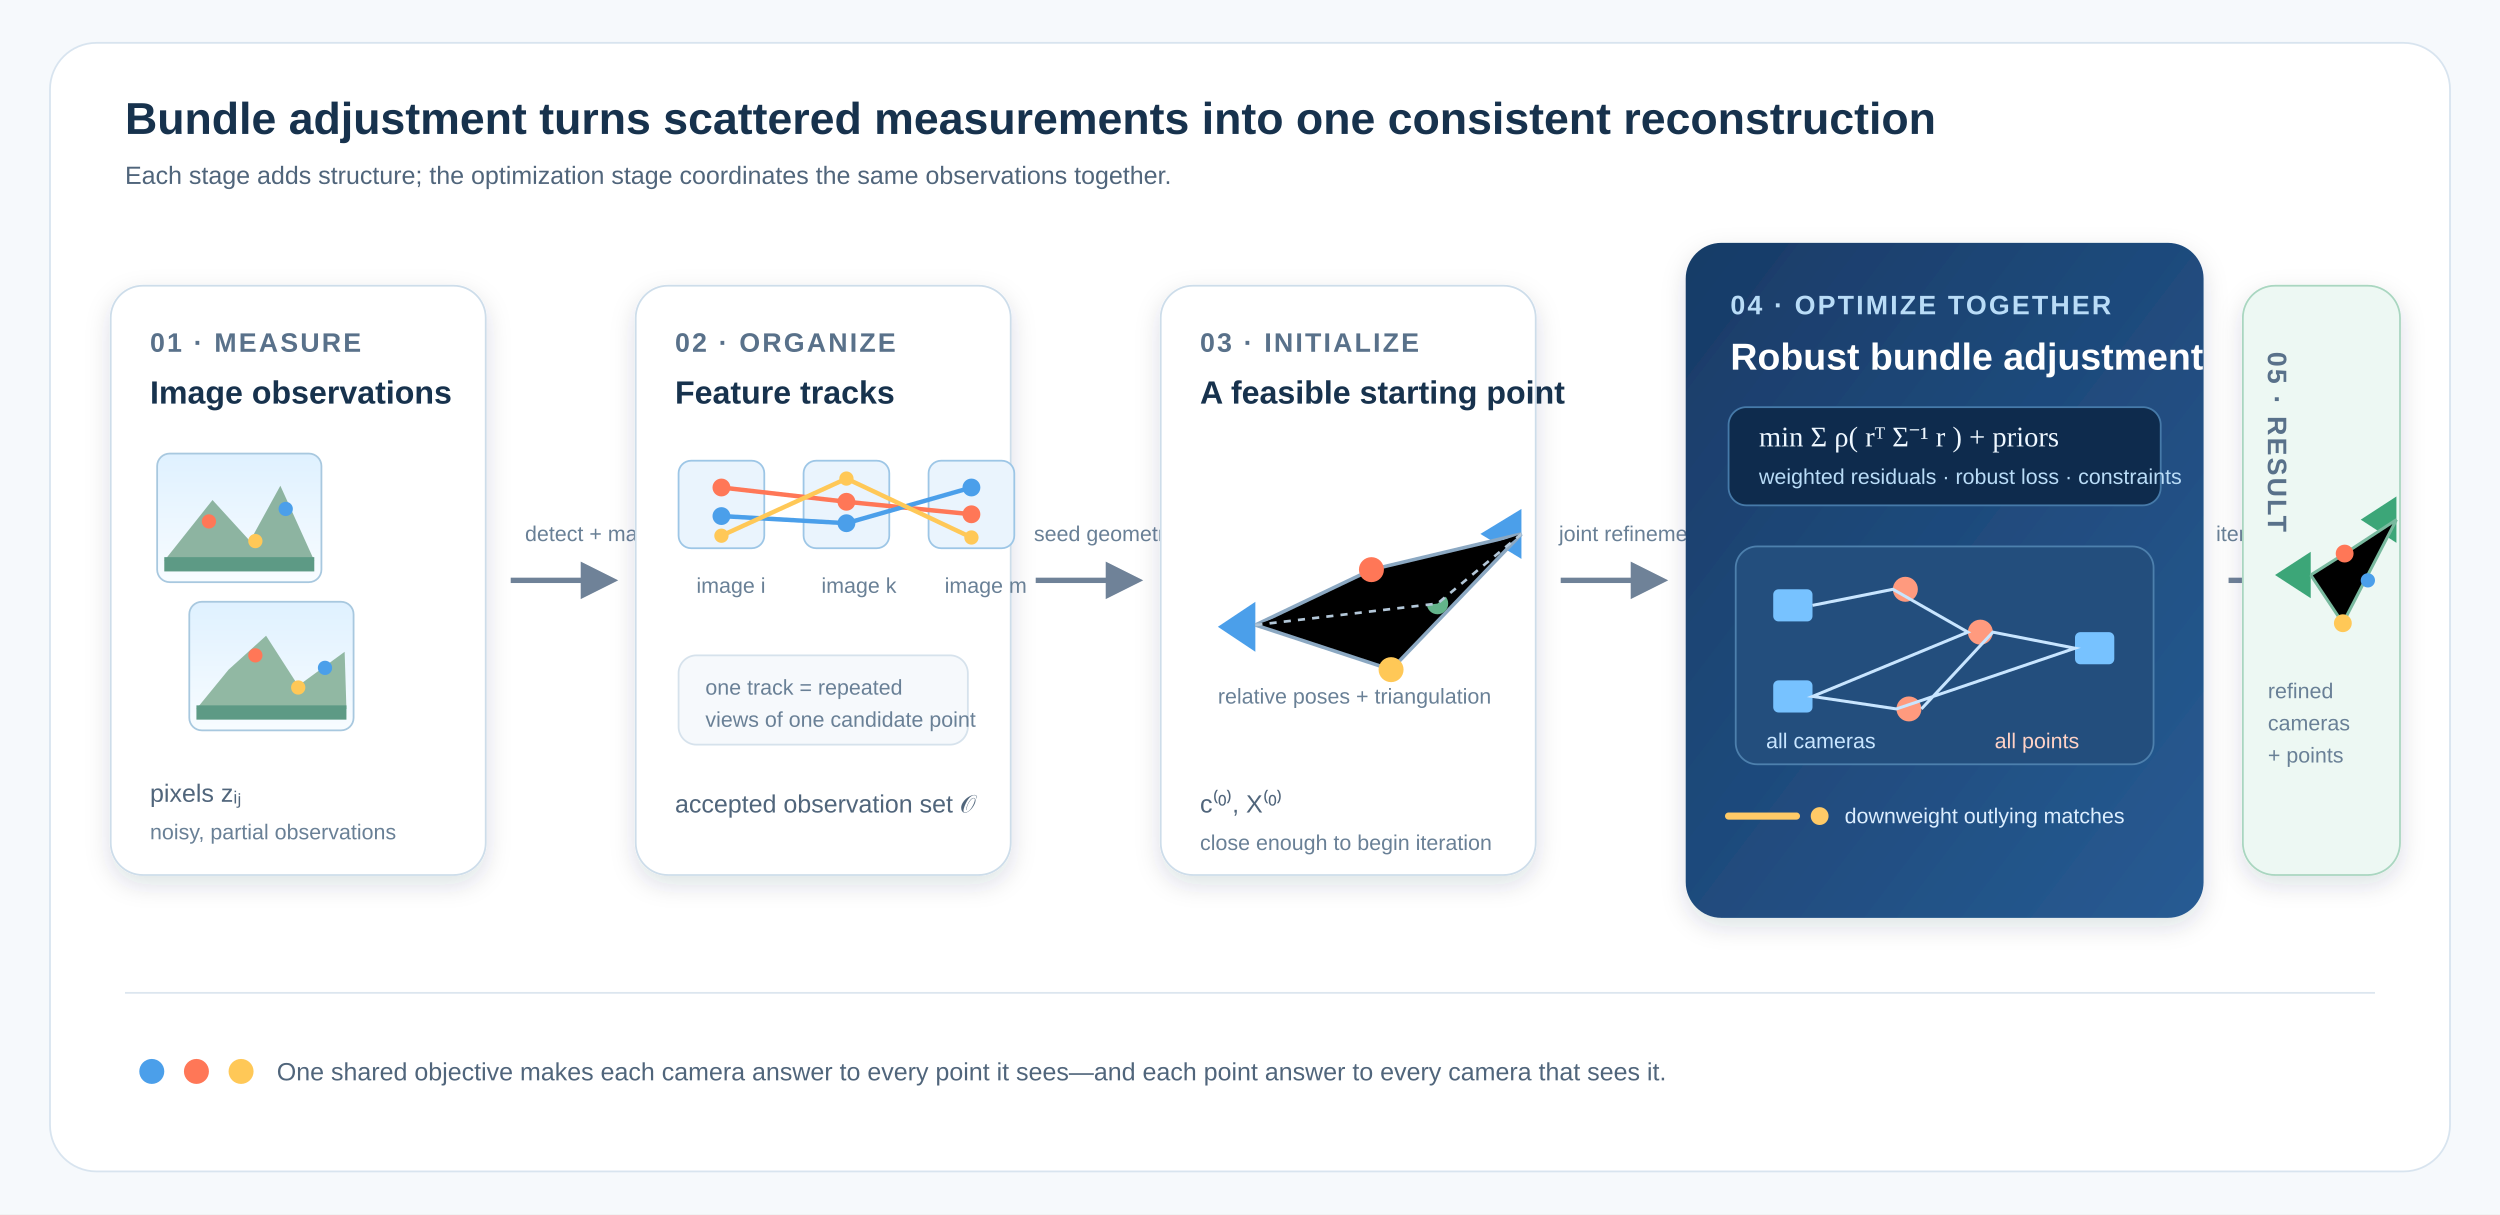
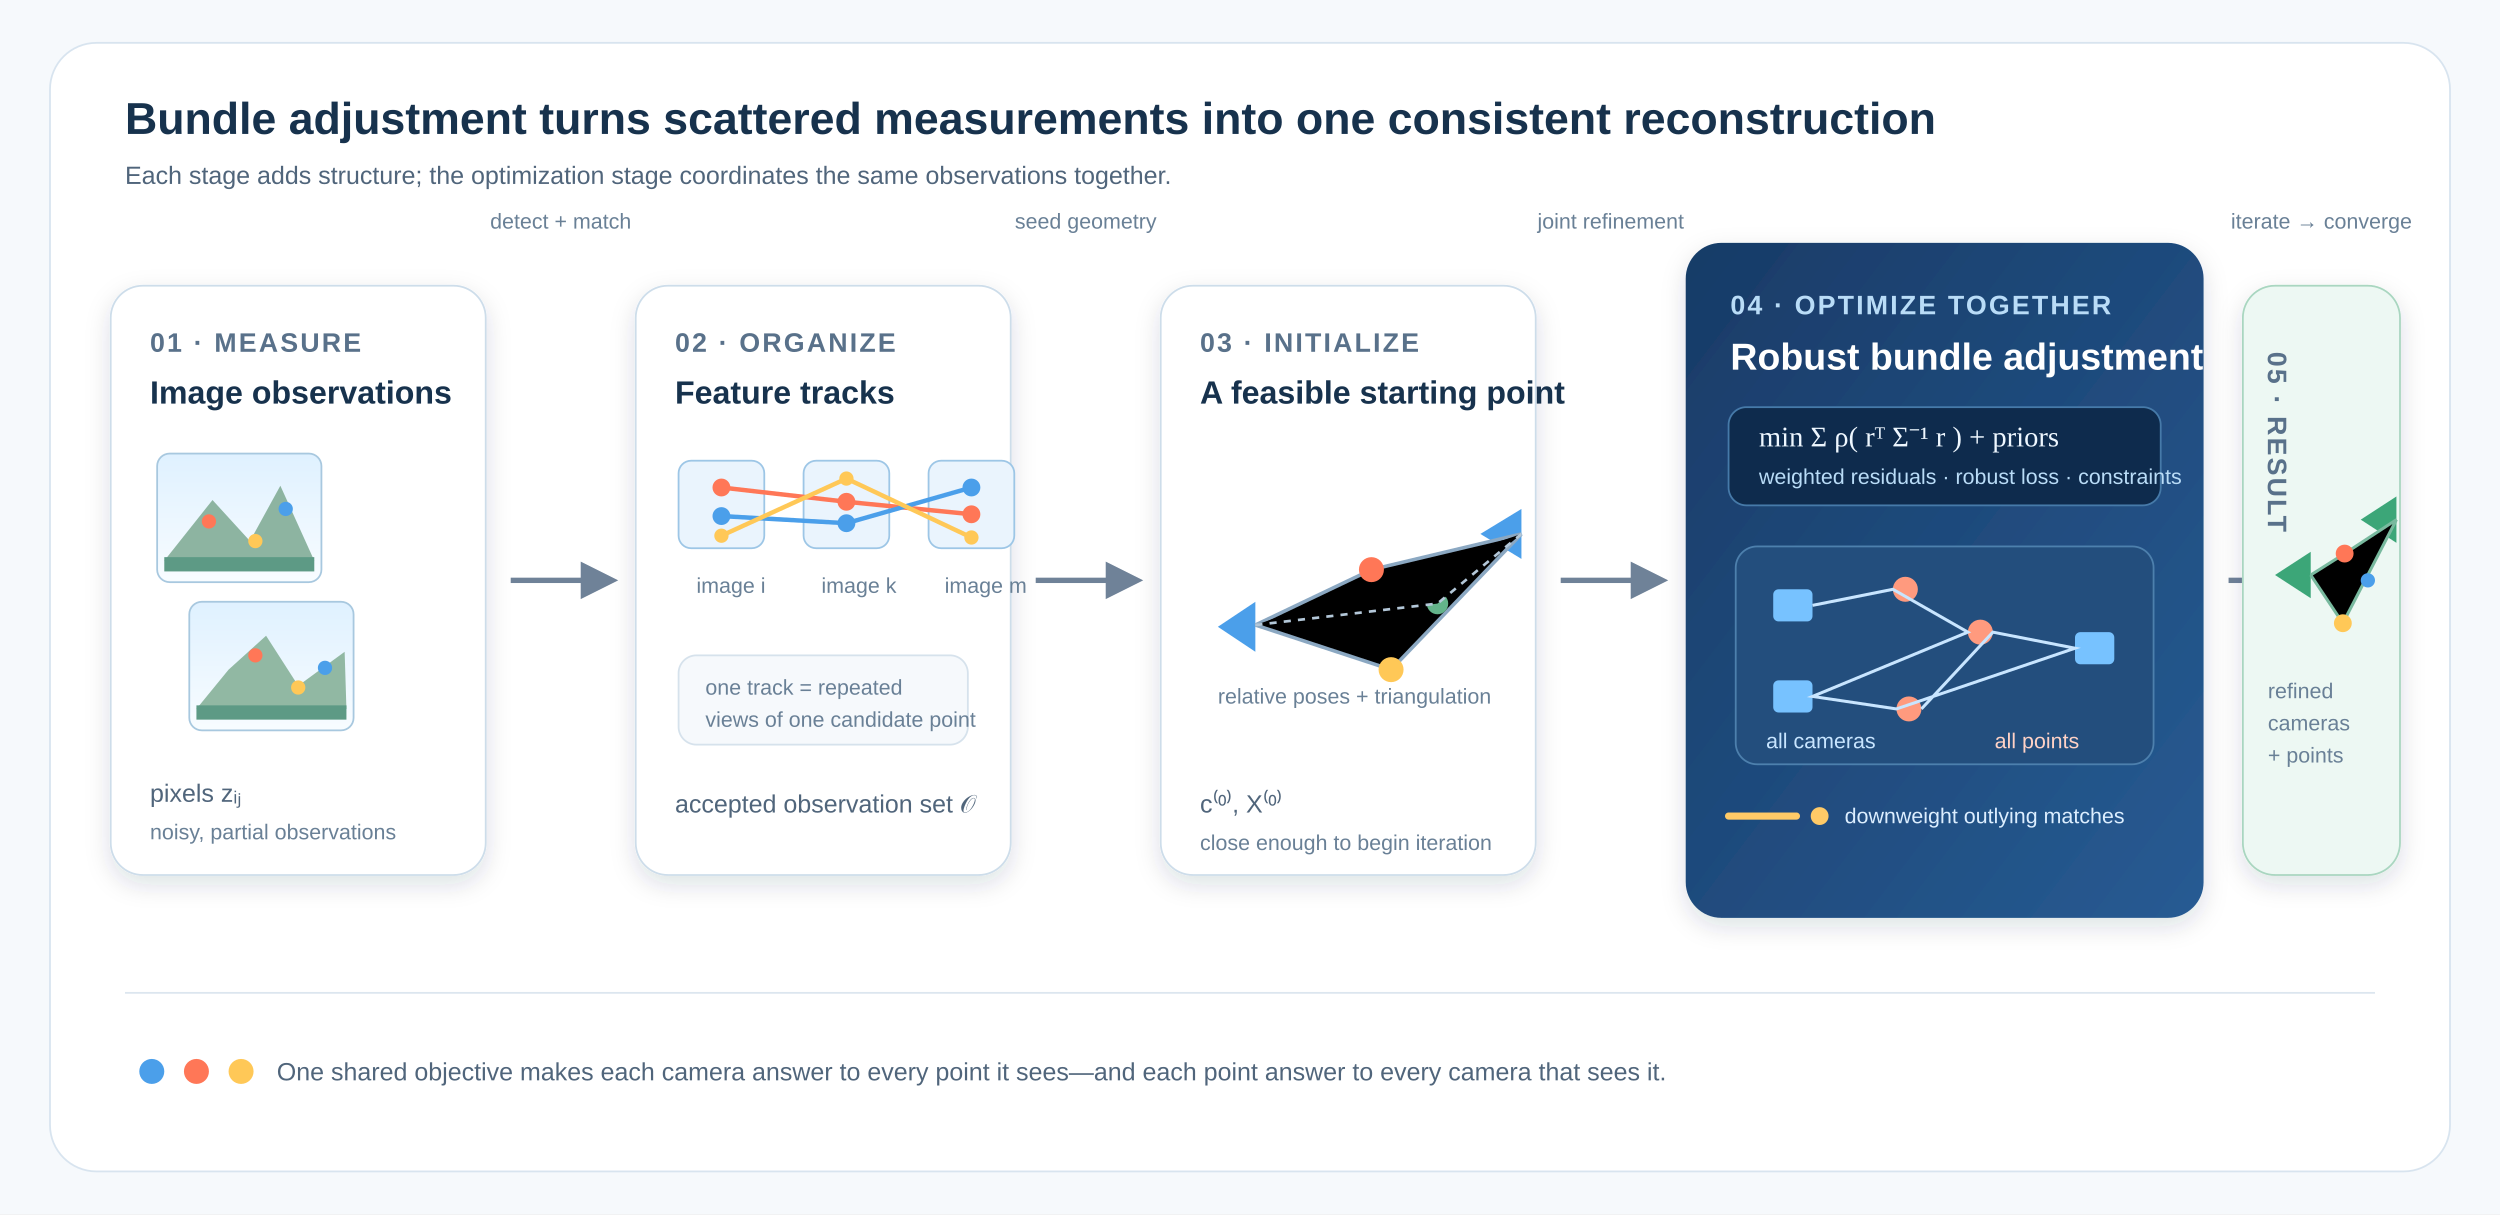
<svg xmlns="http://www.w3.org/2000/svg" width="1400" height="680" viewBox="0 0 1400 680" role="img" aria-labelledby="title desc">
  <defs>
    <linearGradient id="sky" x1="0" y1="0" x2="0" y2="1">
      <stop stop-color="#dff1ff" />
      <stop offset="1" stop-color="#f8fcff" />
    </linearGradient>
    <linearGradient id="ba" x1="0" y1="0" x2="1" y2="1">
      <stop stop-color="#183b67" />
      <stop offset="1" stop-color="#275b93" />
    </linearGradient>
    <filter id="shadow" x="-20%" y="-20%" width="140%" height="150%">
      <feDropShadow dx="0" dy="5" stdDeviation="7" flood-color="#17324d" flood-opacity=".14" />
    </filter>
    <marker id="arrow" viewBox="0 0 10 10" refX="8" refY="5" markerWidth="7" markerHeight="7" orient="auto-start-reverse">
      <path d="M 0 0 L 10 5 L 0 10 z" fill="#6f8298" />
    </marker>
    <marker id="arrowLight" viewBox="0 0 10 10" refX="8" refY="5" markerWidth="7" markerHeight="7" orient="auto">
      <path d="M 0 0 L 10 5 L 0 10 z" fill="#c8e5ff" />
    </marker>
    <style>
      .h { font: 700 25px Arial, Helvetica, sans-serif; fill: #17324d; }
      .k { font: 700 15px Arial, Helvetica, sans-serif; letter-spacing: 1.2px; fill: #59718a; }
      .l { font: 700 18px Arial, Helvetica, sans-serif; fill: #17324d; }
      .s { font: 14px Arial, Helvetica, sans-serif; fill: #50657b; }
      .tiny { font: 12px Arial, Helvetica, sans-serif; fill: #698096; }
      .formula { font: 16px Georgia, 'Times New Roman', serif; fill: #eef7ff; }
    </style>
  </defs>
  <rect width="1400" height="680" fill="#f6f9fc" />
  <rect x="28" y="24" width="1344" height="632" rx="26" fill="#fff" stroke="#d8e4ef" />
  <text x="70" y="75" class="h">Bundle adjustment turns scattered measurements into one consistent reconstruction</text>
  <text x="70" y="103" class="s">Each stage adds structure; the optimization stage coordinates the same observations together.</text>
  <g filter="url(#shadow)">
    <rect x="62" y="160" width="210" height="330" rx="18" fill="#fff" stroke="#cdddea" />
  </g>
  <text x="84" y="197" class="k">01 · MEASURE</text>
  <text x="84" y="226" class="l">Image observations</text>
  <g transform="translate(88 254)">
    <g>
      <rect width="92" height="72" rx="7" fill="url(#sky)" stroke="#a8c8df" />
      <path d="M4 60 L31 26 L52 49 L69 18 L88 60 Z" fill="#8db4a1" />
      <path d="M4 62 H88" stroke="#5d9a85" stroke-width="8" />
      <circle cx="29" cy="38" r="4" fill="#ff7757" />
      <circle cx="55" cy="49" r="4" fill="#ffc857" />
      <circle cx="72" cy="31" r="4" fill="#4b9fea" />
    </g>
    <g transform="translate(18 83)">
      <rect width="92" height="72" rx="7" fill="url(#sky)" stroke="#a8c8df" />
      <path d="M4 60 L22 38 L43 19 L61 47 L87 28 L88 60 Z" fill="#91b8a3" />
      <path d="M4 62 H88" stroke="#5d9a85" stroke-width="8" />
      <circle cx="37" cy="30" r="4" fill="#ff7757" />
      <circle cx="61" cy="48" r="4" fill="#ffc857" />
      <circle cx="76" cy="37" r="4" fill="#4b9fea" />
    </g>
  </g>
  <text x="84" y="449" class="s">pixels zᵢⱼ</text>
  <text x="84" y="470" class="tiny">noisy, partial observations</text>
  <path d="M286 325 H342" fill="none" stroke="#6f8298" stroke-width="3" marker-end="url(#arrow)" />
-   <text x="294" y="303" class="tiny">detect + match</text>
+   <text x="314" y="128" text-anchor="middle" class="tiny">detect + match</text>
  <g filter="url(#shadow)">
    <rect x="356" y="160" width="210" height="330" rx="18" fill="#fff" stroke="#cdddea" />
  </g>
  <text x="378" y="197" class="k">02 · ORGANIZE</text>
  <text x="378" y="226" class="l">Feature tracks</text>
  <g transform="translate(380 258)">
    <rect width="48" height="49" rx="7" fill="#eaf4fd" stroke="#9dc6e6" />
    <rect x="70" width="48" height="49" rx="7" fill="#eaf4fd" stroke="#9dc6e6" />
    <rect x="140" width="48" height="49" rx="7" fill="#eaf4fd" stroke="#9dc6e6" />
    <circle cx="24" cy="15" r="5" fill="#ff7757" />
    <circle cx="94" cy="23" r="5" fill="#ff7757" />
    <circle cx="164" cy="30" r="5" fill="#ff7757" />
    <path d="M24 15 L94 23 L164 30" fill="none" stroke="#ff7757" stroke-width="2.5" />
    <circle cx="24" cy="31" r="5" fill="#4b9fea" />
    <circle cx="94" cy="35" r="5" fill="#4b9fea" />
    <circle cx="164" cy="15" r="5" fill="#4b9fea" />
    <path d="M24 31 L94 35 L164 15" fill="none" stroke="#4b9fea" stroke-width="2.5" />
    <circle cx="24" cy="42" r="4" fill="#ffc857" />
    <circle cx="94" cy="10" r="4" fill="#ffc857" />
    <circle cx="164" cy="43" r="4" fill="#ffc857" />
    <path d="M24 42 L94 10 L164 43" fill="none" stroke="#ffc857" stroke-width="2.5" />
    <text x="10" y="74" class="tiny">image i</text>
    <text x="80" y="74" class="tiny">image k</text>
    <text x="149" y="74" class="tiny">image m</text>
  </g>
  <rect x="380" y="367" width="162" height="50" rx="10" fill="#f6f9fc" stroke="#d6e2ec" />
  <text x="395" y="389" class="tiny">one track = repeated</text>
  <text x="395" y="407" class="tiny">views of one candidate point</text>
  <text x="378" y="455" class="s">accepted observation set 𝒪</text>
  <path d="M580 325 H636" fill="none" stroke="#6f8298" stroke-width="3" marker-end="url(#arrow)" />
-   <text x="579" y="303" class="tiny">seed geometry</text>
+   <text x="608" y="128" text-anchor="middle" class="tiny">seed geometry</text>
  <g filter="url(#shadow)">
    <rect x="650" y="160" width="210" height="330" rx="18" fill="#fff" stroke="#cdddea" />
  </g>
  <text x="672" y="197" class="k">03 · INITIALIZE</text>
  <text x="672" y="226" class="l">A feasible starting point</text>
  <g transform="translate(675 263)">
    <path d="M7 88 L28 74 L28 102 Z" fill="#4b9fea" />
    <path d="M154 36 L177 22 L177 50 Z" fill="#4b9fea" />
    <path d="M28 87 L93 56 L177 36 M28 87 L104 112 L177 36" stroke="#8ba8c2" stroke-width="2" />
    <circle cx="93" cy="56" r="7" fill="#ff7757" />
    <circle cx="104" cy="112" r="7" fill="#ffc857" />
    <circle cx="130" cy="75" r="6" fill="#63b38a" />
    <path d="M28 87 L130 75 L177 36" stroke="#b3c7d8" stroke-width="1.5" stroke-dasharray="4 4" />
    <text x="7" y="131" class="tiny">relative poses + triangulation</text>
  </g>
  <text x="672" y="455" class="s">c⁽⁰⁾, X⁽⁰⁾</text>
  <text x="672" y="476" class="tiny">close enough to begin iteration</text>
  <path d="M874 325 H930" fill="none" stroke="#6f8298" stroke-width="3" marker-end="url(#arrow)" />
-   <text x="873" y="303" class="tiny">joint refinement</text>
+   <text x="902" y="128" text-anchor="middle" class="tiny">joint refinement</text>
  <g filter="url(#shadow)">
    <rect x="944" y="136" width="290" height="378" rx="20" fill="url(#ba)" />
  </g>
  <text x="969" y="176" style="font:700 15px Arial,Helvetica,sans-serif;letter-spacing:1.2px;fill:#b9dcf7">04 · OPTIMIZE TOGETHER</text>
  <text x="969" y="207" style="font:700 21px Arial,Helvetica,sans-serif;fill:#fff">Robust bundle adjustment</text>
  <rect x="968" y="228" width="242" height="55" rx="10" fill="#0e2b4d" stroke="#467aa9" />
  <text x="985" y="250" class="formula">min Σ ρ( rᵀ Σ⁻¹ r ) + priors</text>
  <text x="985" y="271" style="font:12px Arial,Helvetica,sans-serif;fill:#b9dcf7">weighted residuals · robust loss · constraints</text>
  <g transform="translate(972 306)">
    <rect width="234" height="122" rx="12" fill="#234e7d" stroke="#4d80ad" />
    <g fill="#77c2ff">
      <rect x="21" y="24" width="22" height="18" rx="3" />
      <rect x="21" y="75" width="22" height="18" rx="3" />
      <rect x="190" y="48" width="22" height="18" rx="3" />
    </g>
    <g fill="#ff9a7e">
      <circle cx="95" cy="24" r="7" />
      <circle cx="137" cy="48" r="7" />
      <circle cx="97" cy="91" r="7" />
    </g>
    <g stroke="#c8e5ff" stroke-width="1.7">
      <path d="M43 33 L88 24 L130 48 L43 84 L90 91 L190 57 L144 48 L104 91" fill="none" />
    </g>
    <text x="17" y="113" style="font:12px Arial,Helvetica,sans-serif;fill:#c8e5ff">all cameras</text>
    <text x="145" y="113" style="font:12px Arial,Helvetica,sans-serif;fill:#ffd2c6">all points</text>
  </g>
  <g transform="translate(968 450)">
    <path d="M0 7 H38" stroke="#ffca67" stroke-width="4" stroke-linecap="round" />
    <circle cx="51" cy="7" r="5" fill="#ffca67" />
    <text x="65" y="11" style="font:12px Arial,Helvetica,sans-serif;fill:#dceeff">downweight outlying matches</text>
  </g>
  <path d="M1248 325 H1302" fill="none" stroke="#6f8298" stroke-width="3" marker-end="url(#arrow)" />
-   <text x="1241" y="303" class="tiny">iterate → converge</text>
+   <text x="1300" y="128" text-anchor="middle" class="tiny">iterate → converge</text>
  <g filter="url(#shadow)">
    <rect x="1256" y="160" width="88" height="330" rx="18" fill="#edf8f3" stroke="#a9d6c0" />
  </g>
  <text x="1270" y="197" class="k" transform="rotate(90 1270 197)">05 · RESULT</text>
  <g transform="translate(1270 264)">
    <path d="M4 58 L24 45 L24 71 Z M52 27 L72 14 L72 40 Z" fill="#3ca678" />
    <path d="M24 58 L43 46 L72 27 M24 58 L42 85 L72 27" stroke="#78b99e" stroke-width="1.7" />
    <circle cx="43" cy="46" r="5" fill="#ff7757" />
    <circle cx="42" cy="85" r="5" fill="#ffc857" />
    <circle cx="56" cy="61" r="4" fill="#4b9fea" />
  </g>
  <text x="1270" y="391" class="tiny">refined</text>
  <text x="1270" y="409" class="tiny">cameras</text>
  <text x="1270" y="427" class="tiny">+ points</text>
  <path d="M70 556 H1330" stroke="#dce6ef" />
  <circle cx="85" cy="600" r="7" fill="#4b9fea" />
  <circle cx="110" cy="600" r="7" fill="#ff7757" />
  <circle cx="135" cy="600" r="7" fill="#ffc857" />
  <text x="155" y="605" class="s">One shared objective makes each camera answer to every point it sees—and each point answer to every camera that sees it.</text>
</svg>
